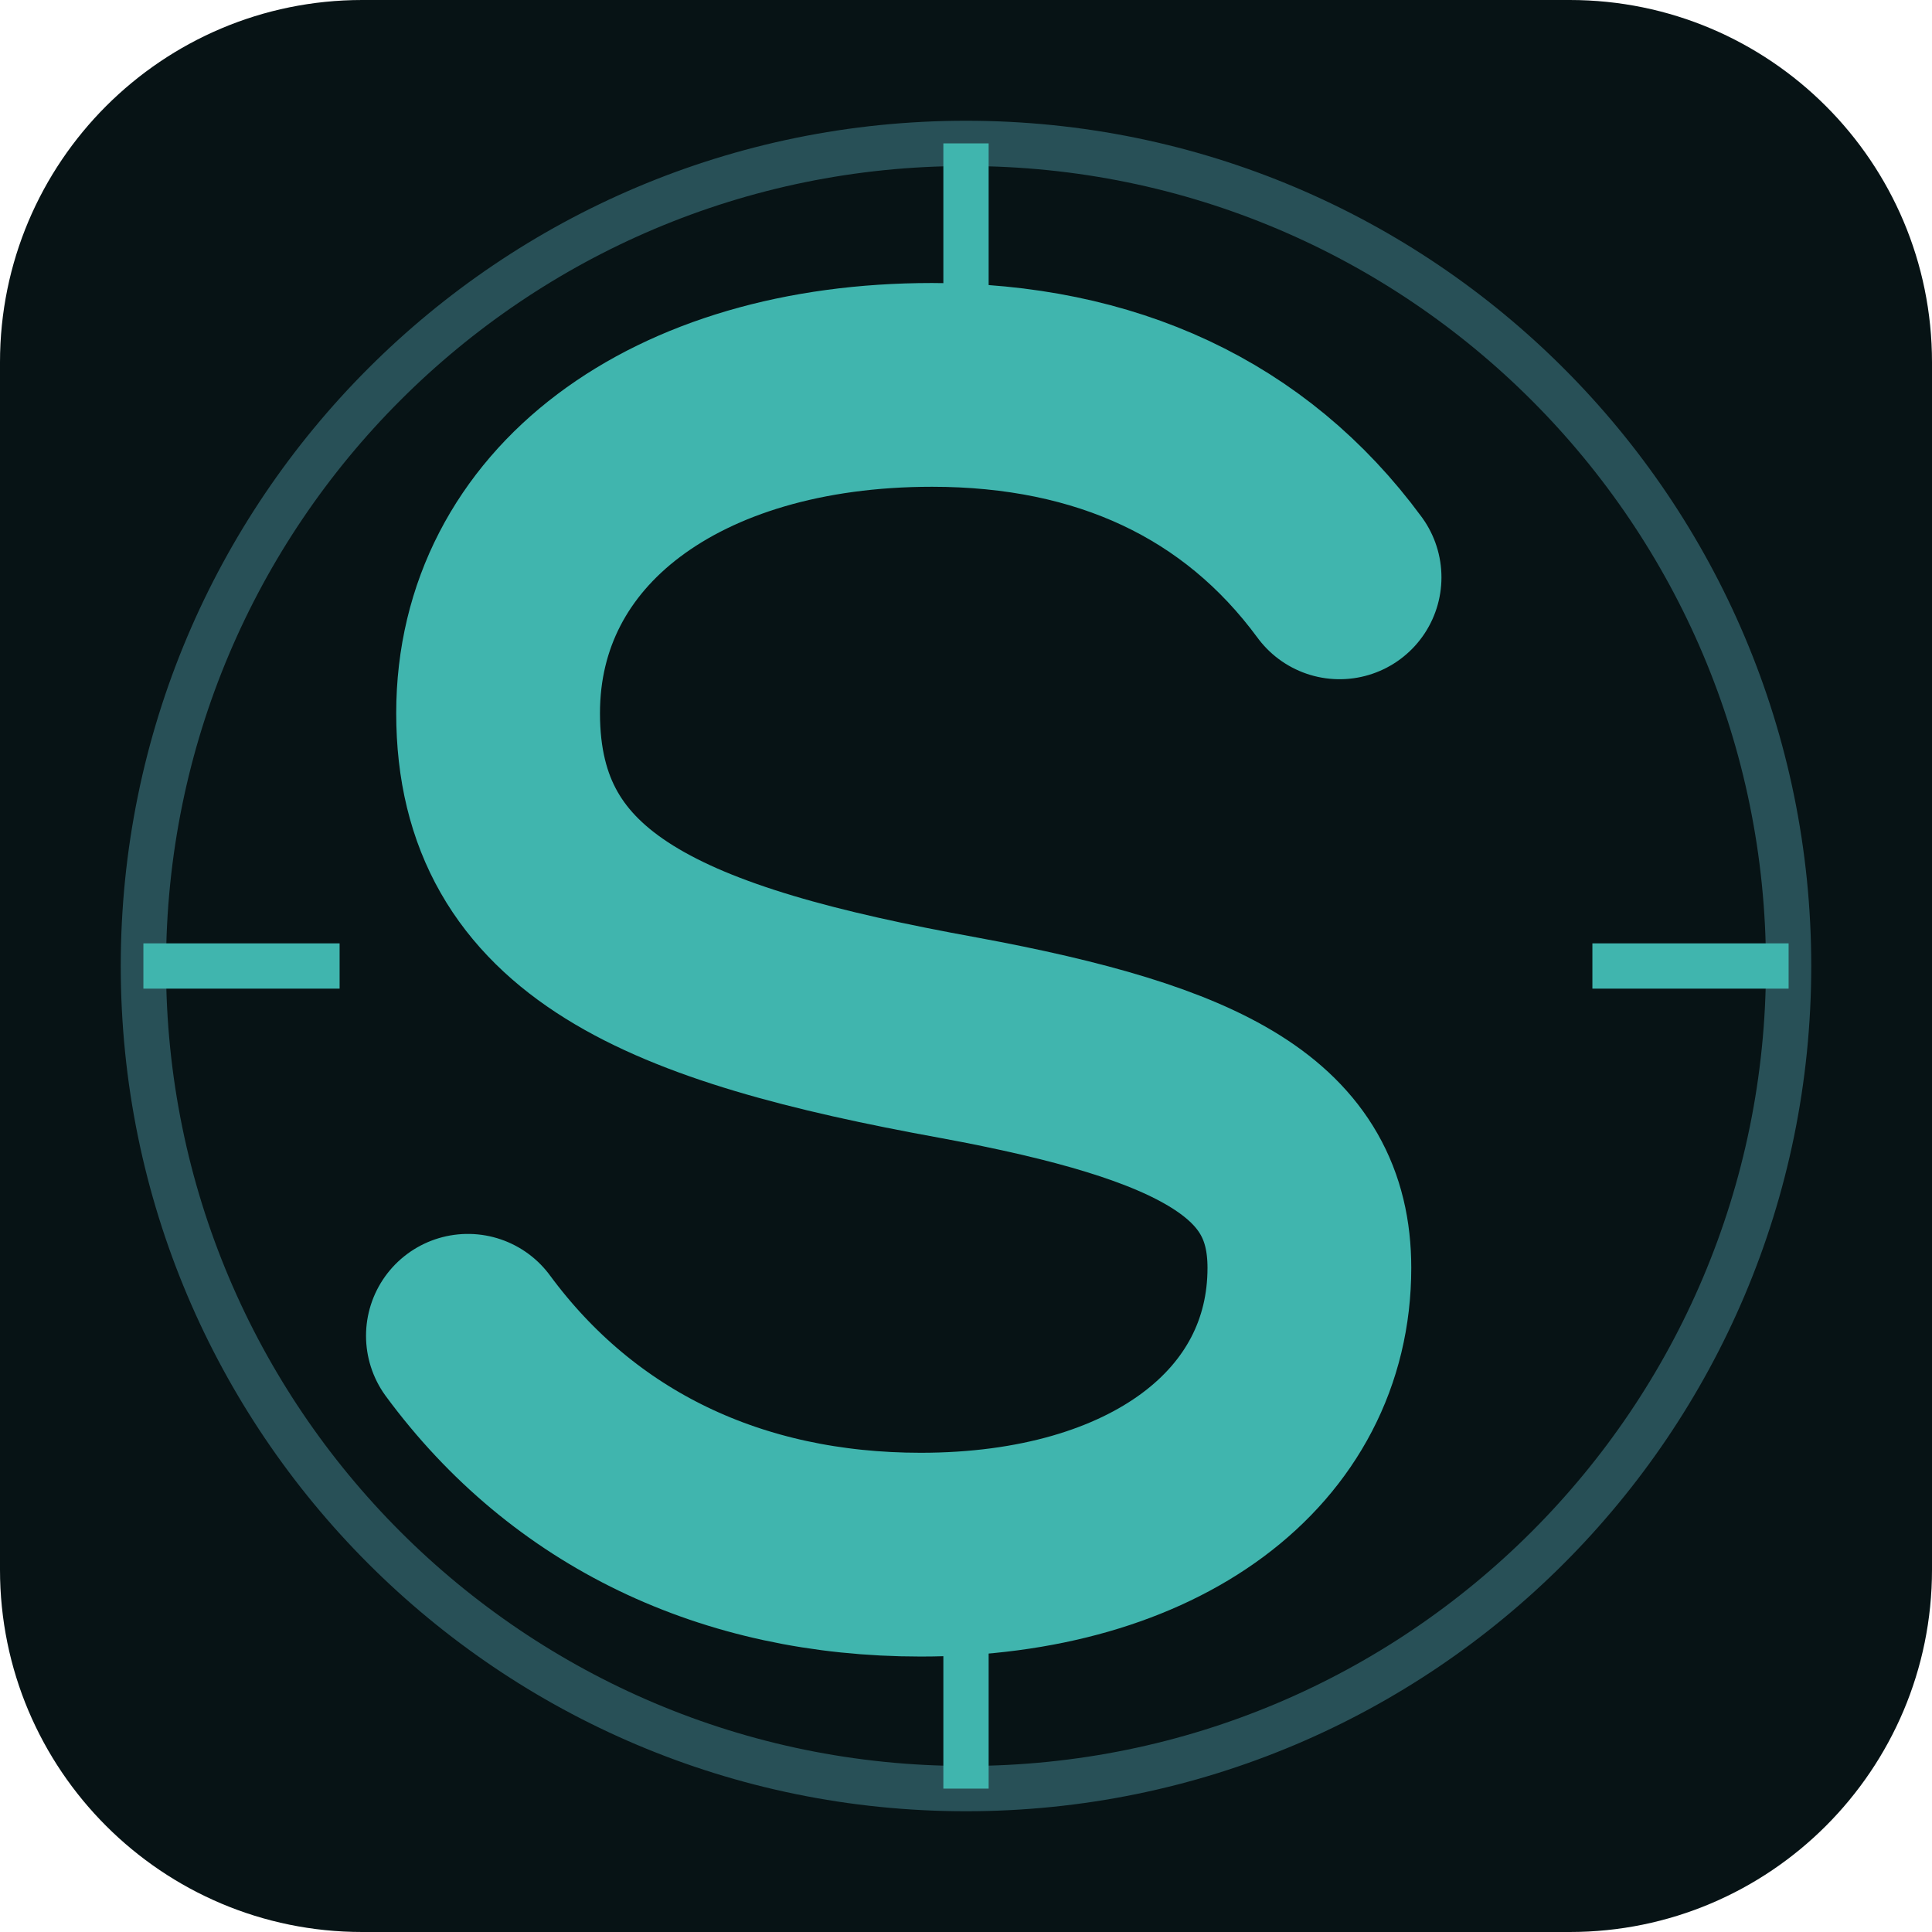
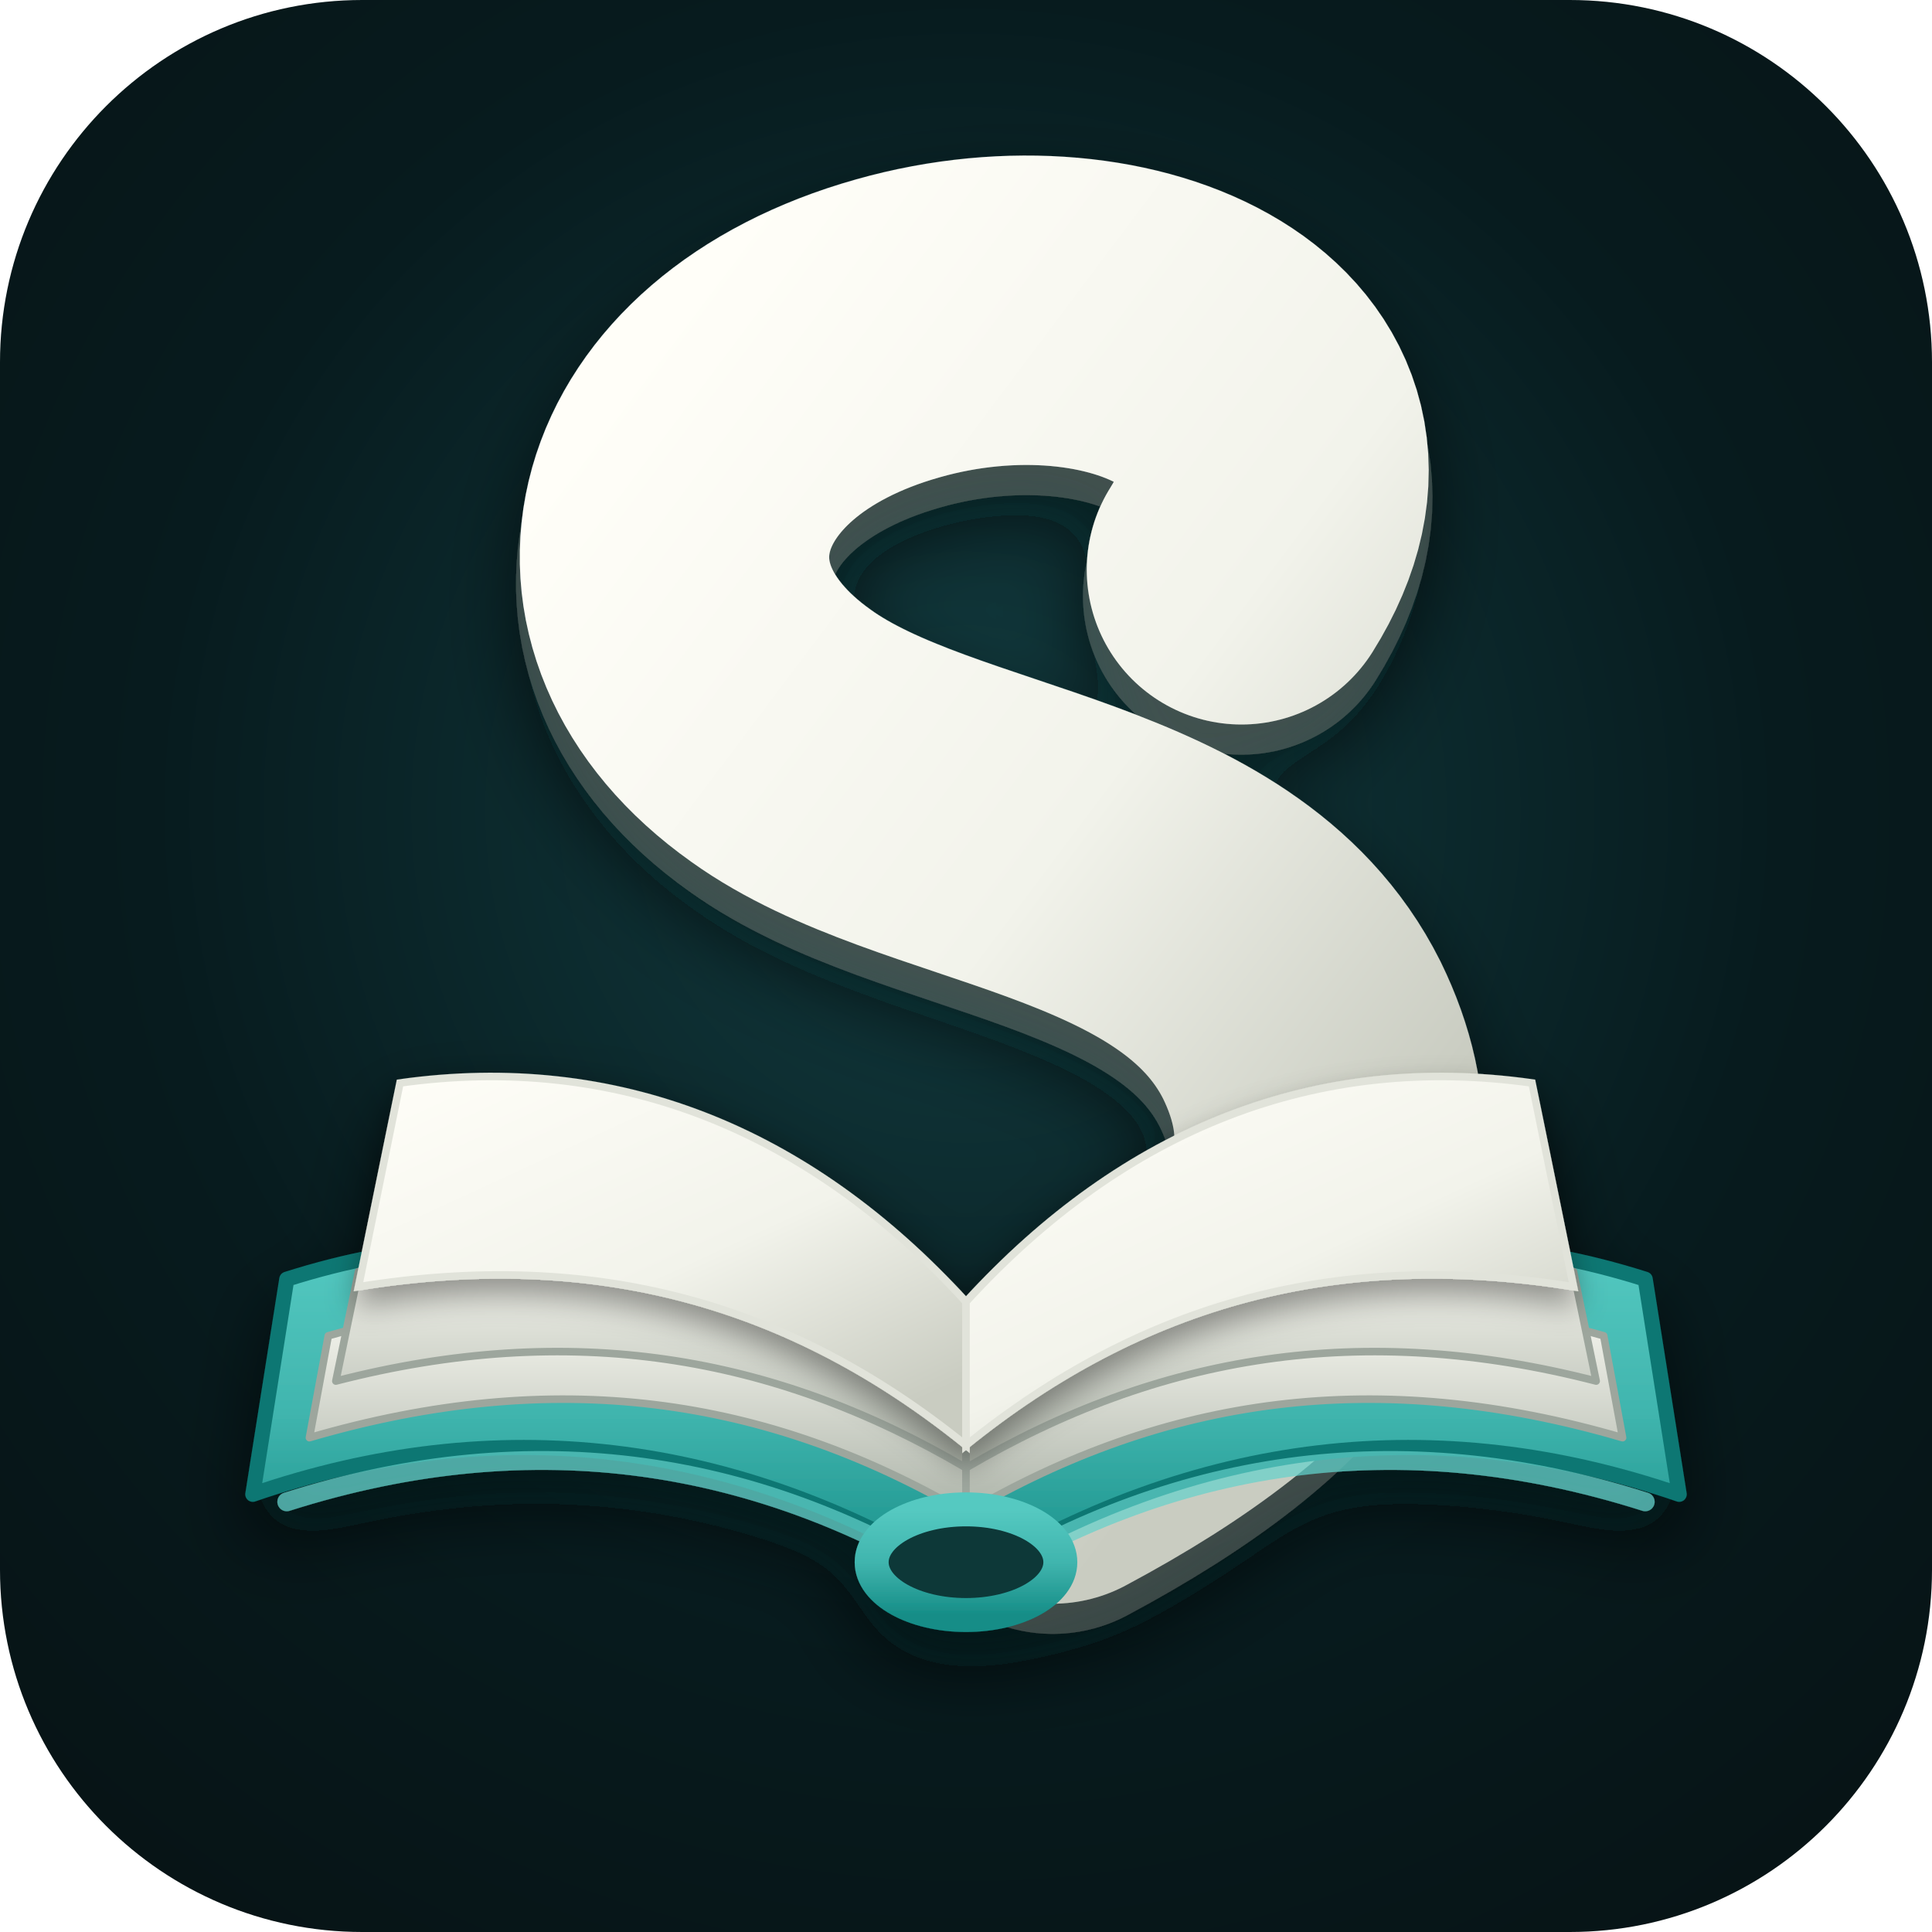
- <svg xmlns="http://www.w3.org/2000/svg" viewBox="0 0 512 512">
-   <rect width="512" height="512" rx="96" fill="#071315" />
-   <circle cx="256" cy="256" r="218" fill="none" stroke="#285057" stroke-width="12" />
-   <path d="M355 153c-25-34-62-51-108-51-68 0-115 35-115 87 0 54 45 72 122 86 65 12 93 27 93 61 0 45-41 76-103 76-50 0-92-20-120-58" fill="none" stroke="#40b5ae" stroke-width="54" stroke-linecap="round" stroke-linejoin="round" />
-   <path d="M256 38v52M256 422v52M38 256h52M422 256h52" stroke="#40b5ae" stroke-width="12" />
+ <svg xmlns="http://www.w3.org/2000/svg" viewBox="0 0 512 512" role="img" aria-label="Scriptbound">
+   <defs>
+     <radialGradient id="background" cx="50%" cy="42%" r="72%">
+       <stop offset="0" stop-color="#123c40" />
+       <stop offset="0.58" stop-color="#071b1e" />
+       <stop offset="1" stop-color="#071315" />
+     </radialGradient>
+     <linearGradient id="paper" x1="0" y1="0" x2="0.76" y2="1">
+       <stop offset="0" stop-color="#fffef8" />
+       <stop offset="0.58" stop-color="#f2f3eb" />
+       <stop offset="1" stop-color="#c9ccc1" />
+     </linearGradient>
+     <linearGradient id="paper-edge" x1="0" y1="0" x2="0" y2="1">
+       <stop offset="0" stop-color="#f8f8f1" />
+       <stop offset="1" stop-color="#aeb5aa" />
+     </linearGradient>
+     <linearGradient id="binding" x1="0" y1="0" x2="0" y2="1">
+       <stop offset="0" stop-color="#55c9c1" />
+       <stop offset="0.5" stop-color="#40b5ae" />
+       <stop offset="1" stop-color="#168d87" />
+     </linearGradient>
+     <filter id="shadow" x="-20%" y="-20%" width="140%" height="150%">
+       <feDropShadow dx="0" dy="10" stdDeviation="10" flood-color="#020809" flood-opacity="0.65" />
+     </filter>
+     <filter id="page-shadow" x="-20%" y="-20%" width="140%" height="150%">
+       <feDropShadow dx="0" dy="4" stdDeviation="4" flood-color="#020809" flood-opacity="0.4" />
+     </filter>
+   </defs>
+   <rect width="512" height="512" rx="96" fill="url(#background)" />
+   <g filter="url(#shadow)">
+     <path d="M329 151c32-51-31-81-91-64-64 18-79 74-31 108 39 28 113 28 138 78 22 45-8 80-66 111" fill="none" stroke="#78807a" stroke-width="84" stroke-linecap="round" stroke-linejoin="round" opacity="0.34" transform="translate(0 7)" />
+     <path d="M329 151c32-51-31-81-91-64-64 18-79 74-31 108 39 28 113 28 138 78 22 45-8 80-66 111" fill="none" stroke="url(#paper)" stroke-width="82" stroke-linecap="round" stroke-linejoin="round" />
+     <path d="M67 396c64-22 128-15 189 23 61-38 125-45 189-23l-9-57c-63-20-124-7-180 34-56-41-117-54-180-34z" fill="url(#binding)" stroke="#0f7773" stroke-width="4" stroke-linejoin="round" />
+     <g fill="url(#paper-edge)" stroke="#9da69d" stroke-width="2" stroke-linejoin="round">
+       <path d="M256 401c-53-31-109-39-174-20l5-27c63-18 119-7 169 28z" />
+       <path d="M256 401c53-31 109-39 174-20l-5-27c-63-18-119-7-169 28z" />
+       <path d="M256 389c-51-30-105-39-167-23l6-29c60-15 114-4 161 30z" />
+       <path d="M256 389c51-30 105-39 167-23l-6-29c-60-15-114-4-161 30z" />
+     </g>
+     <g filter="url(#page-shadow)" fill="url(#paper)" stroke="#e1e3da" stroke-width="2">
+       <path d="M256 383c-47-38-99-52-161-42l11-54c57-8 108 12 150 58z" />
+       <path d="M256 383c47-38 99-52 161-42l-11-54c-57-8-108 12-150 58z" />
+     </g>
+     <path d="M76 398c66-21 126-11 180 23 54-34 114-44 180-23" fill="none" stroke="#62d2ca" stroke-width="5" stroke-linecap="round" opacity="0.7" />
+     <ellipse cx="256" cy="414" rx="25" ry="14" fill="#0c3739" stroke="url(#binding)" stroke-width="9" />
+   </g>
</svg>
